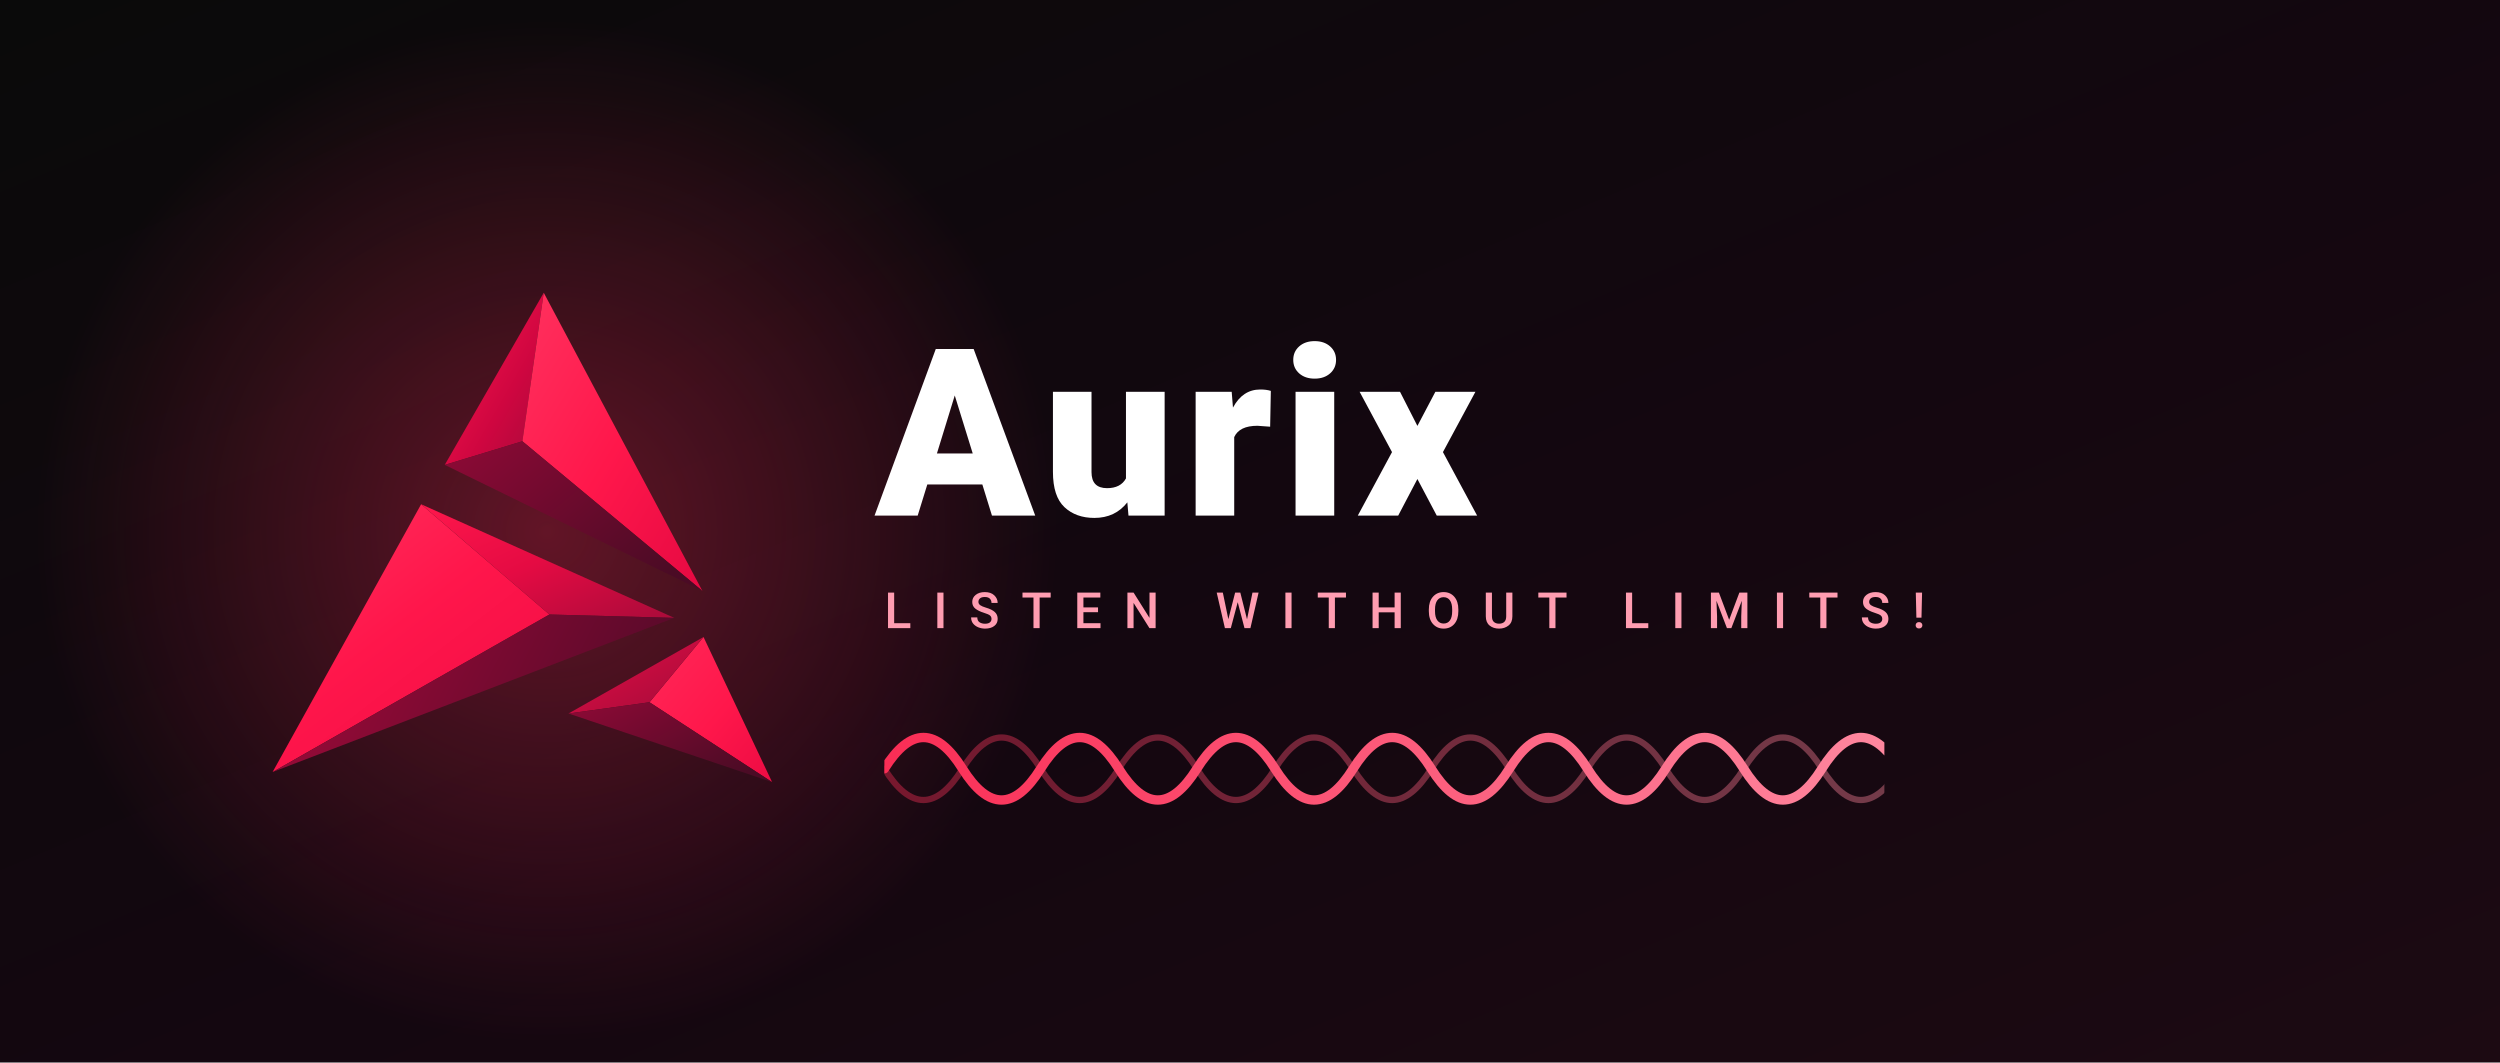
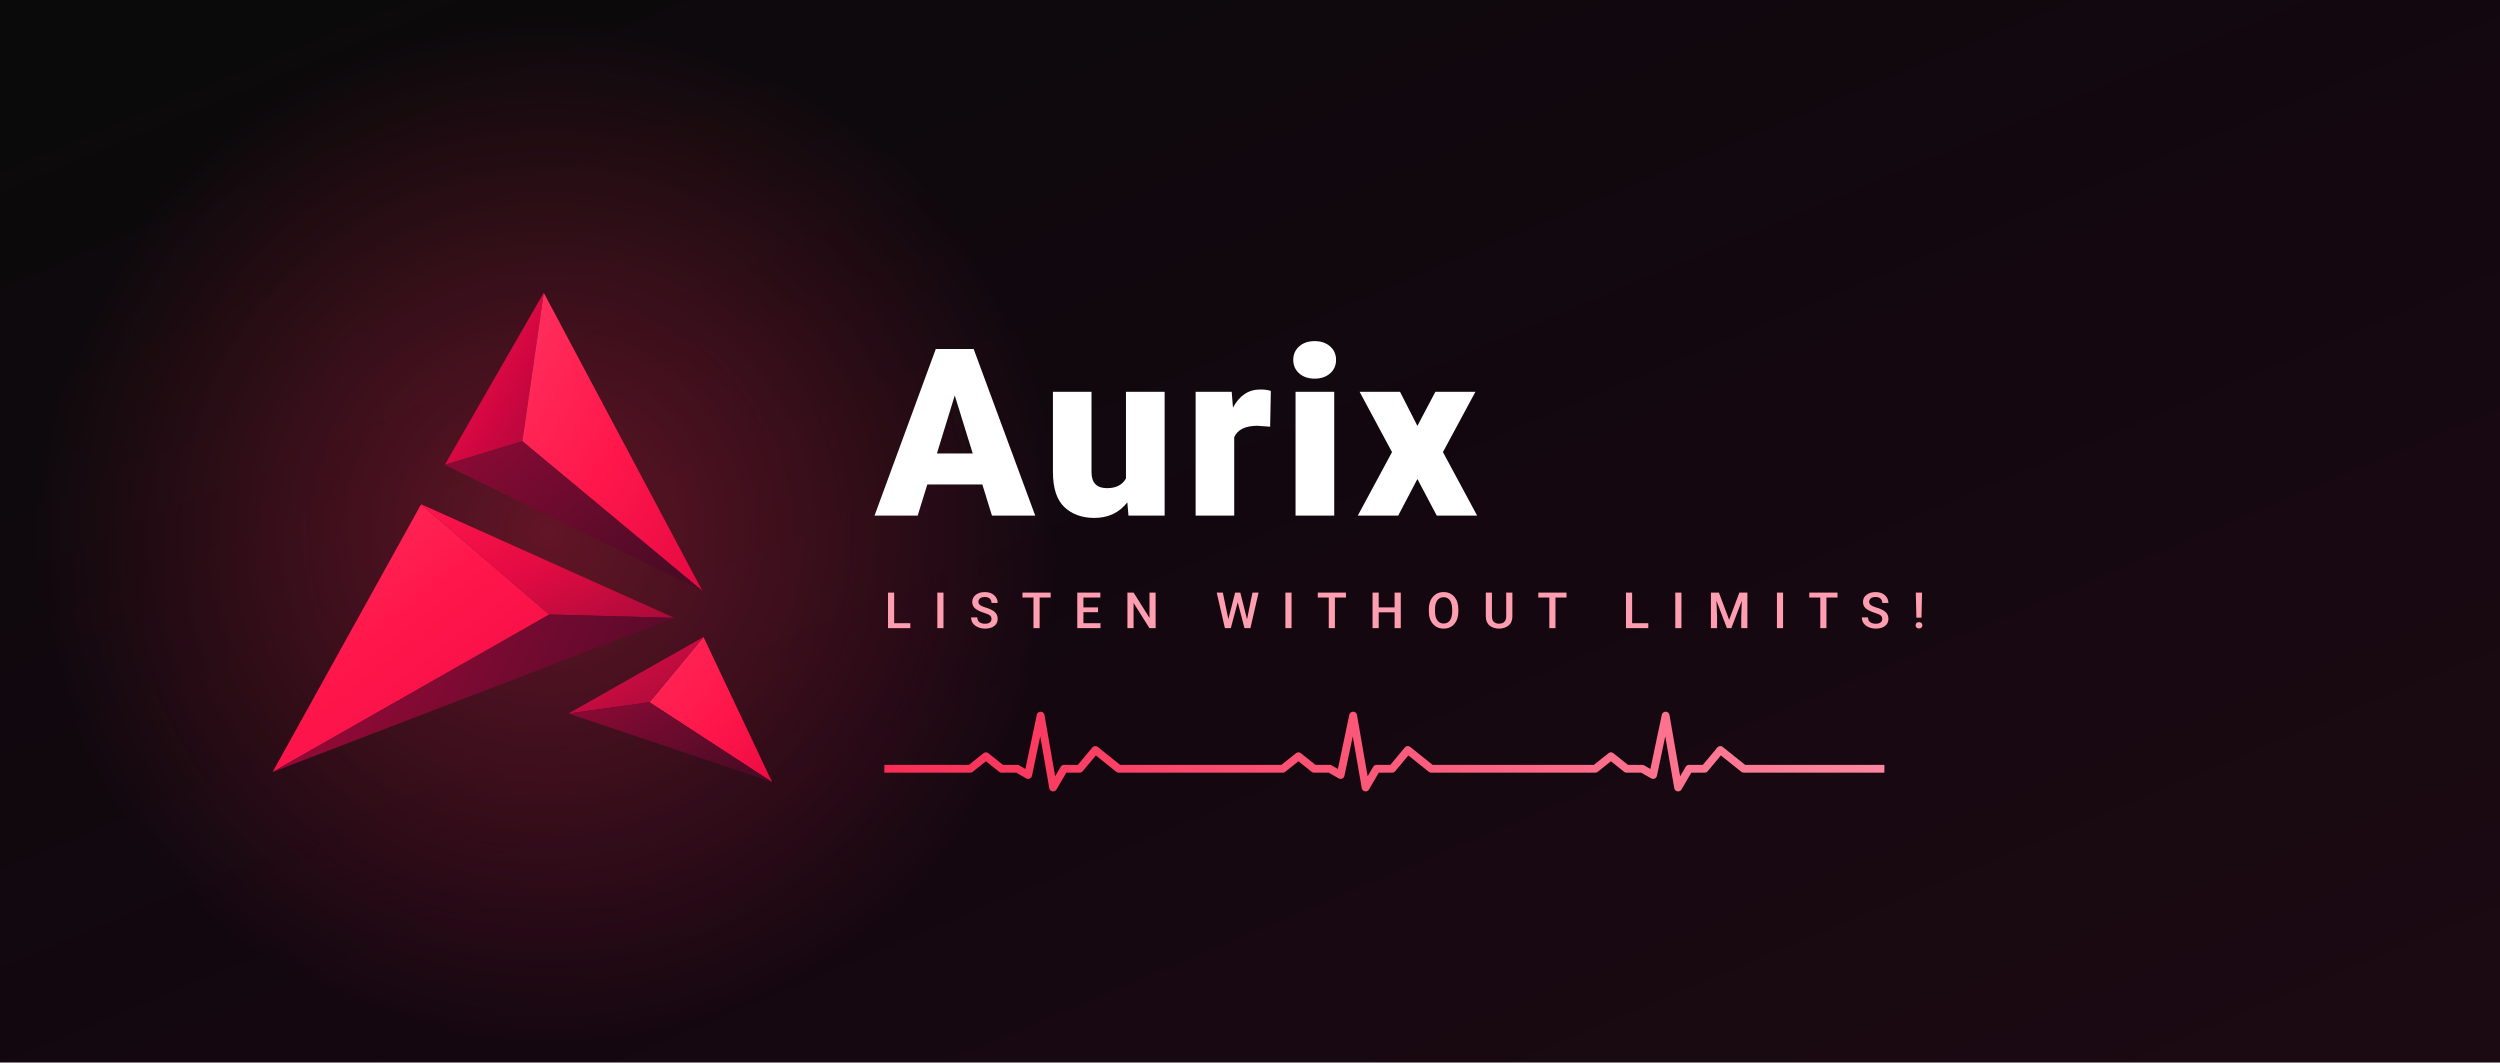
<svg xmlns="http://www.w3.org/2000/svg" width="1600" height="680" viewBox="0 0 1600 680">
  <defs>
    <linearGradient id="bg" x1="0" y1="0" x2="1" y2="1">
      <stop offset="0" stop-color="#0A0A0A" />
      <stop offset="0.55" stop-color="#140710" />
      <stop offset="1" stop-color="#1C0A12" />
    </linearGradient>
    <radialGradient id="glow" cx="0.5" cy="0.5" r="0.5">
      <stop offset="0" stop-color="#FA2D55" stop-opacity="0.35" />
      <stop offset="1" stop-color="#FA2D55" stop-opacity="0" />
    </radialGradient>
    <linearGradient id="top-face" x1="0" y1="0" x2="1" y2="1">
      <stop offset="0" stop-color="#ff315e" />
      <stop offset="0.52" stop-color="#ff174b" />
      <stop offset="1" stop-color="#e50942" />
    </linearGradient>
    <linearGradient id="top-left-face" x1="0" y1="0" x2="1" y2="1">
      <stop offset="0" stop-color="#ff174d" />
      <stop offset="0.62" stop-color="#cf0640" />
      <stop offset="1" stop-color="#a70a3b" />
    </linearGradient>
    <linearGradient id="deep-face" x1="0" y1="0" x2="1" y2="0.7">
      <stop offset="0" stop-color="#8f0a36" />
      <stop offset="1" stop-color="#4b0b25" />
    </linearGradient>
    <linearGradient id="main-face" x1="0" y1="0" x2="0.8" y2="1">
      <stop offset="0" stop-color="#ff315d" />
      <stop offset="0.5" stop-color="#ff164b" />
      <stop offset="1" stop-color="#f10c45" />
    </linearGradient>
    <linearGradient id="middle-top-face" x1="0" y1="0" x2="1" y2="1">
      <stop offset="0" stop-color="#ff174c" />
      <stop offset="0.48" stop-color="#e50b43" />
      <stop offset="1" stop-color="#a90b3a" />
    </linearGradient>
    <linearGradient id="middle-deep-face" x1="0" y1="0" x2="1" y2="0.2">
      <stop offset="0" stop-color="#a40a3a" />
      <stop offset="1" stop-color="#590a2a" />
    </linearGradient>
    <linearGradient id="small-bright-face" x1="0" y1="0" x2="1" y2="1">
      <stop offset="0" stop-color="#ff2858" />
      <stop offset="0.55" stop-color="#ff174b" />
      <stop offset="1" stop-color="#ec0b43" />
    </linearGradient>
    <linearGradient id="small-left-face" x1="0" y1="0" x2="1" y2="1">
      <stop offset="0" stop-color="#e80d45" />
      <stop offset="1" stop-color="#a00b39" />
    </linearGradient>
-     <linearGradient id="wavegrad" x1="0" y1="0" x2="1" y2="0">
+     <linearGradient id="trace" x1="0" y1="0" x2="1" y2="0">
      <stop offset="0" stop-color="#FA2D55" />
      <stop offset="1" stop-color="#FF9DB1" />
    </linearGradient>
-     <clipPath id="waveclip">
-       <rect x="0" y="-14" width="640" height="110" />
+     <clipPath id="ecgclip">
+       <rect x="0" y="-15" width="640" height="110" />
    </clipPath>
  </defs>
  <rect width="1600" height="680" fill="url(#bg)" />
  <circle cx="350" cy="340" r="330" fill="url(#glow)" />
  <g transform="translate(150,160) scale(0.72)">
    <path d="M275 38 L256 170 L187 191 Z" fill="url(#top-left-face)" />
    <path d="M275 38 L416 303 L256 170 Z" fill="url(#top-face)" />
    <path d="M187 191 L256 170 L416 303 Z" fill="url(#deep-face)" />
    <path d="M166 226 L34 464 L280 324 Z" fill="url(#main-face)" />
    <path d="M166 226 L280 324 L391 327 Z" fill="url(#middle-top-face)" />
    <path d="M34 464 L280 324 L391 327 Z" fill="url(#middle-deep-face)" />
    <path d="M417 344 L369 402 L478 473 Z" fill="url(#small-bright-face)" />
    <path d="M417 344 L297 412 L369 402 Z" fill="url(#small-left-face)" />
    <path d="M297 412 L369 402 L478 473 Z" fill="url(#deep-face)" />
  </g>
  <text x="560" y="330" font-family="Outfit, Poppins, Roboto, Helvetica Neue, Arial, sans-serif" font-size="150" font-weight="800" fill="#FFFFFF" letter-spacing="6">Aurix</text>
  <text x="566" y="402" font-family="Outfit, Poppins, Roboto, Helvetica Neue, Arial, sans-serif" font-size="32" font-weight="500" fill="#FF9DB1" letter-spacing="14">LISTEN WITHOUT LIMITS!</text>
-   <g transform="translate(566,452)" clip-path="url(#waveclip)">
+   <g transform="translate(566,452)" clip-path="url(#ecgclip)">
    <g>
-       <animateTransform attributeName="transform" type="translate" values="0 0; -100 0" dur="2.4s" repeatCount="indefinite" />
-       <path d="M0 40 Q25 0 50 40 T100 40 T150 40 T200 40 T250 40 T300 40 T350 40 T400 40 T450 40 T500 40 T550 40 T600 40 T650 40 T700 40 T750 40 T800 40" fill="none" stroke="url(#wavegrad)" stroke-width="6" stroke-linecap="round" />
-     </g>
-     <g>
-       <animateTransform attributeName="transform" type="translate" values="0 0; -100 0" dur="3.4s" repeatCount="indefinite" />
-       <path d="M0 40 Q25 80 50 40 T100 40 T150 40 T200 40 T250 40 T300 40 T350 40 T400 40 T450 40 T500 40 T550 40 T600 40 T650 40 T700 40 T750 40 T800 40" fill="none" stroke="url(#wavegrad)" stroke-width="4" stroke-linecap="round" opacity="0.4" />
+       <animateTransform attributeName="transform" type="translate" values="0 0; -200 0" keyTimes="0;1" calcMode="spline" keySplines="0.5 0 0.85 0.45" dur="1.6s" repeatCount="indefinite" />
+       <path d="M0 40 H55 L65 32 L75 40 H85 L92 44 L100 6 L108 52 L115 40 H125 L135 28 L150 40 H200                H255 L265 32 L275 40 H285 L292 44 L300 6 L308 52 L315 40 H325 L335 28 L350 40 H400                H455 L465 32 L475 40 H485 L492 44 L500 6 L508 52 L515 40 H525 L535 28 L550 40 H600                H655 L665 32 L675 40 H685 L692 44 L700 6 L708 52 L715 40 H725 L735 28 L750 40 H800" fill="none" stroke="url(#trace)" stroke-width="5" stroke-linecap="round" stroke-linejoin="round" />
    </g>
  </g>
</svg>
